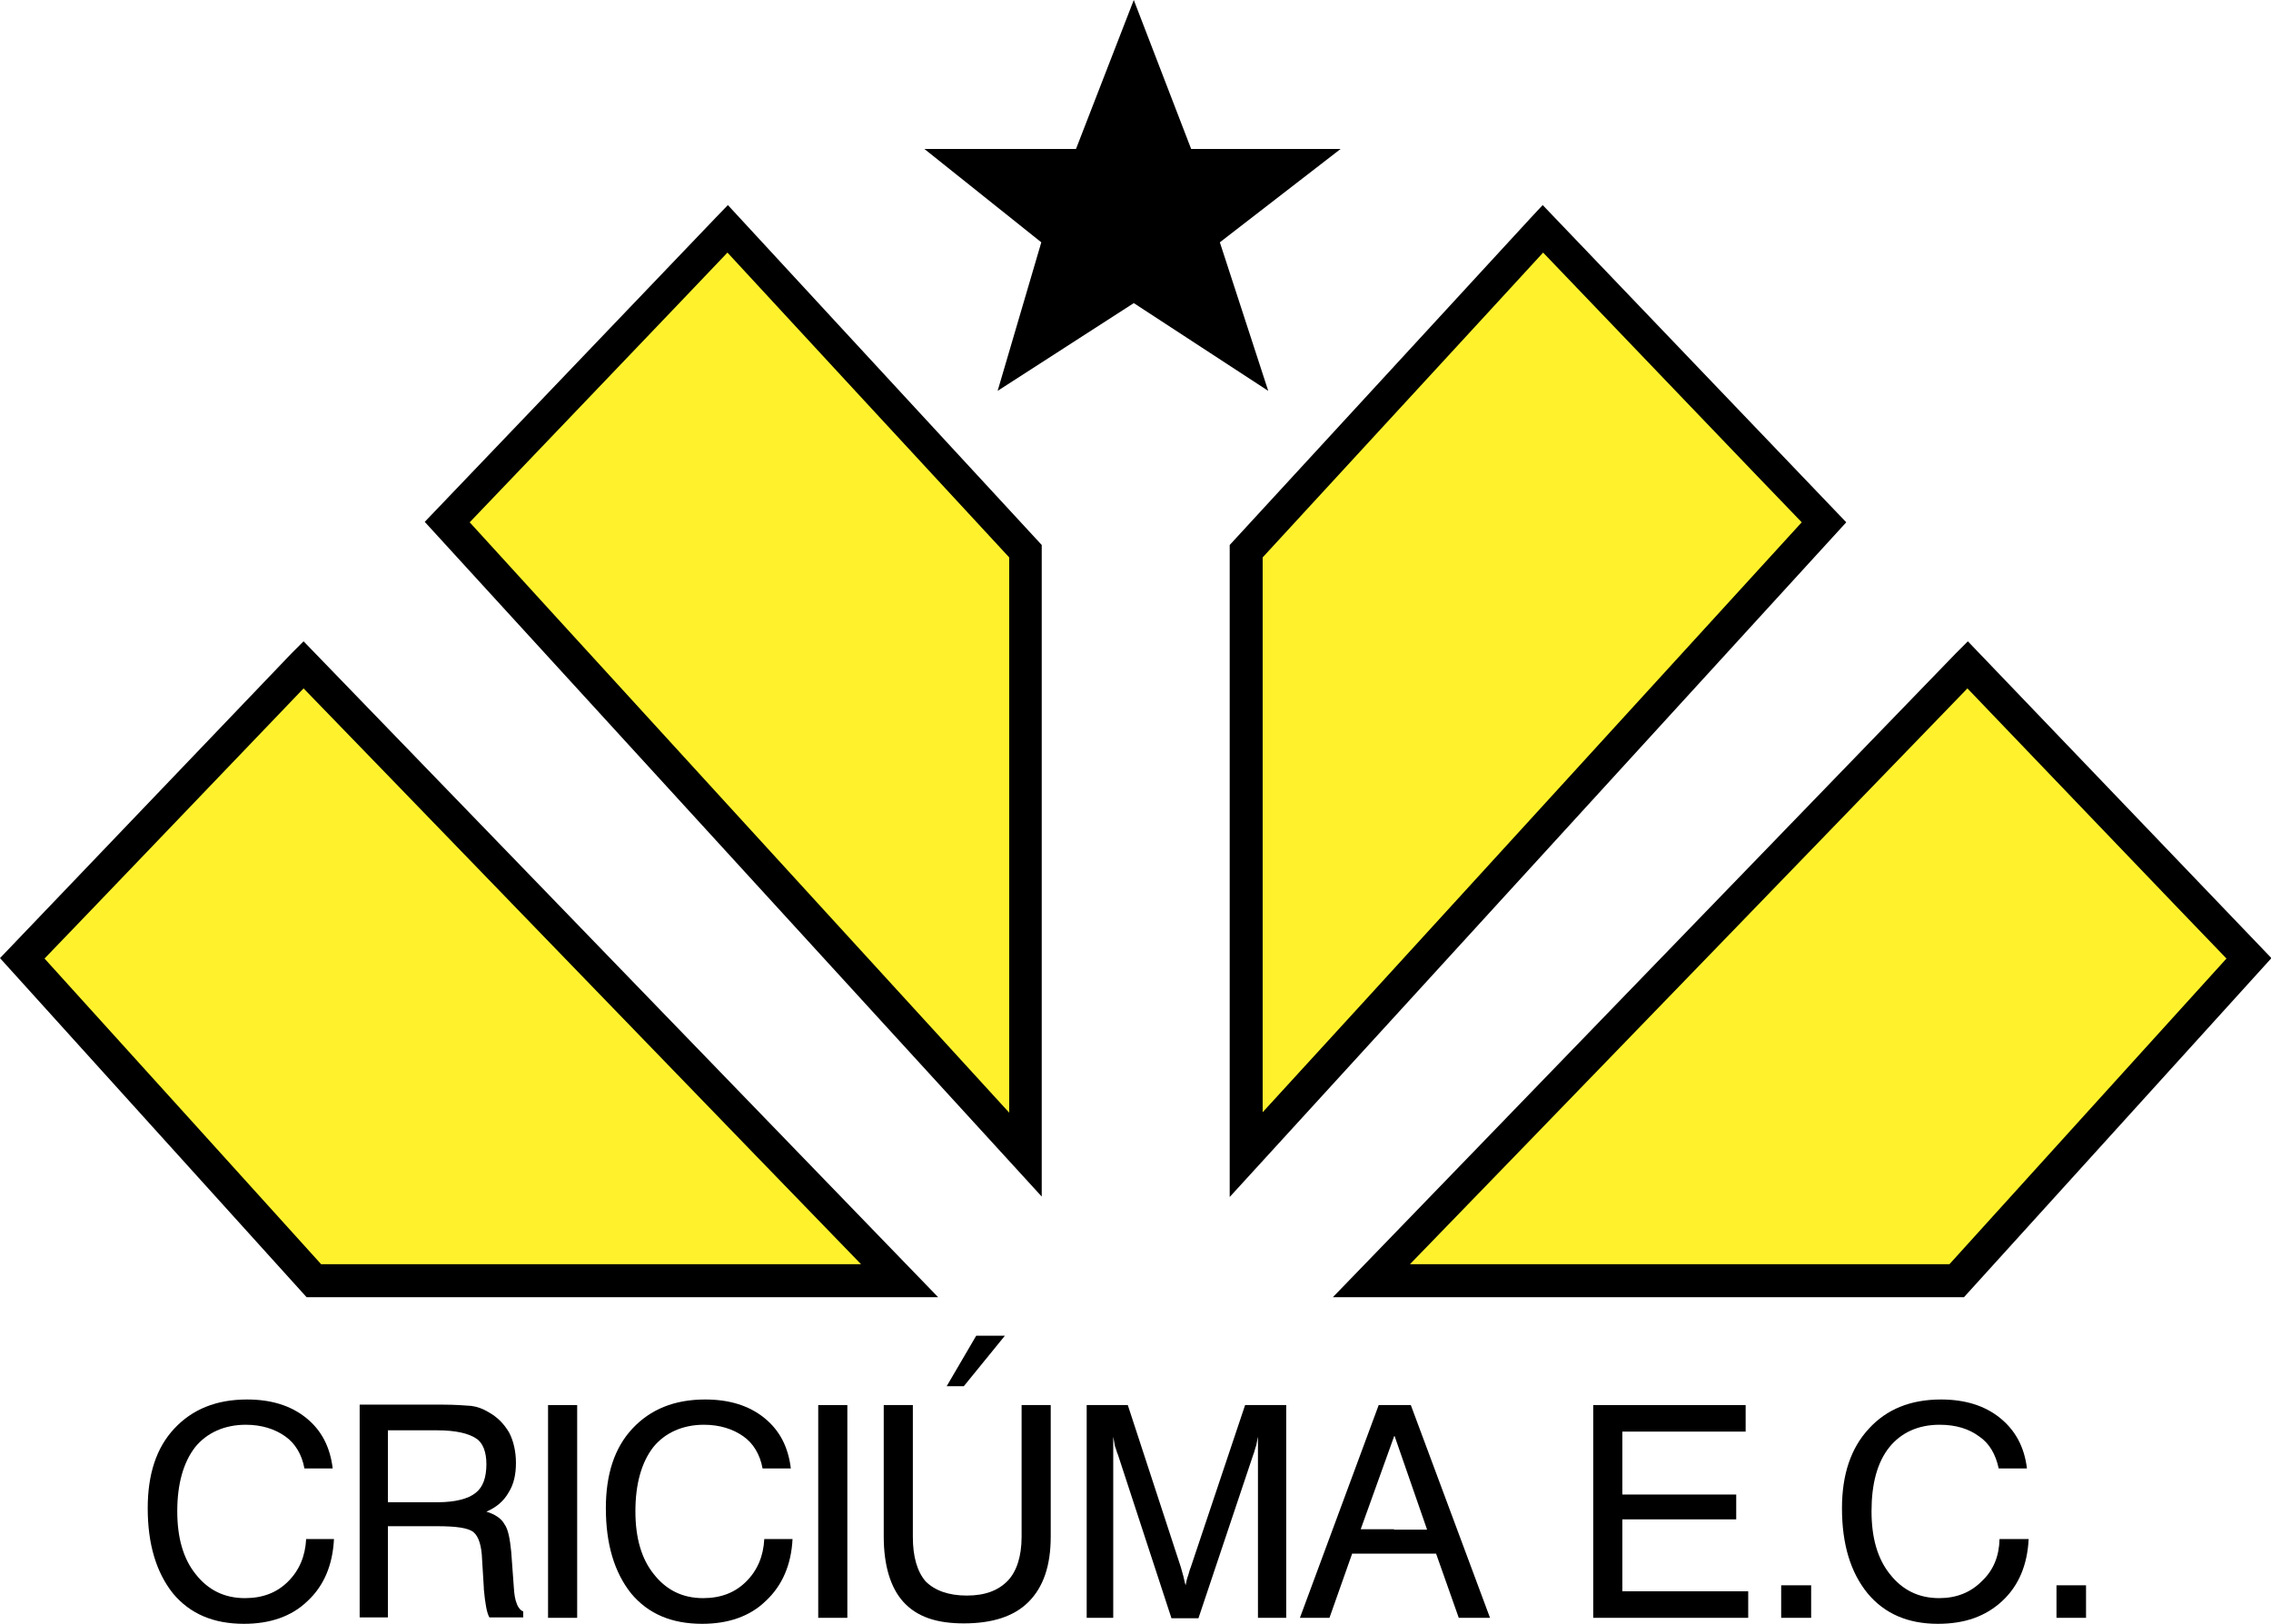
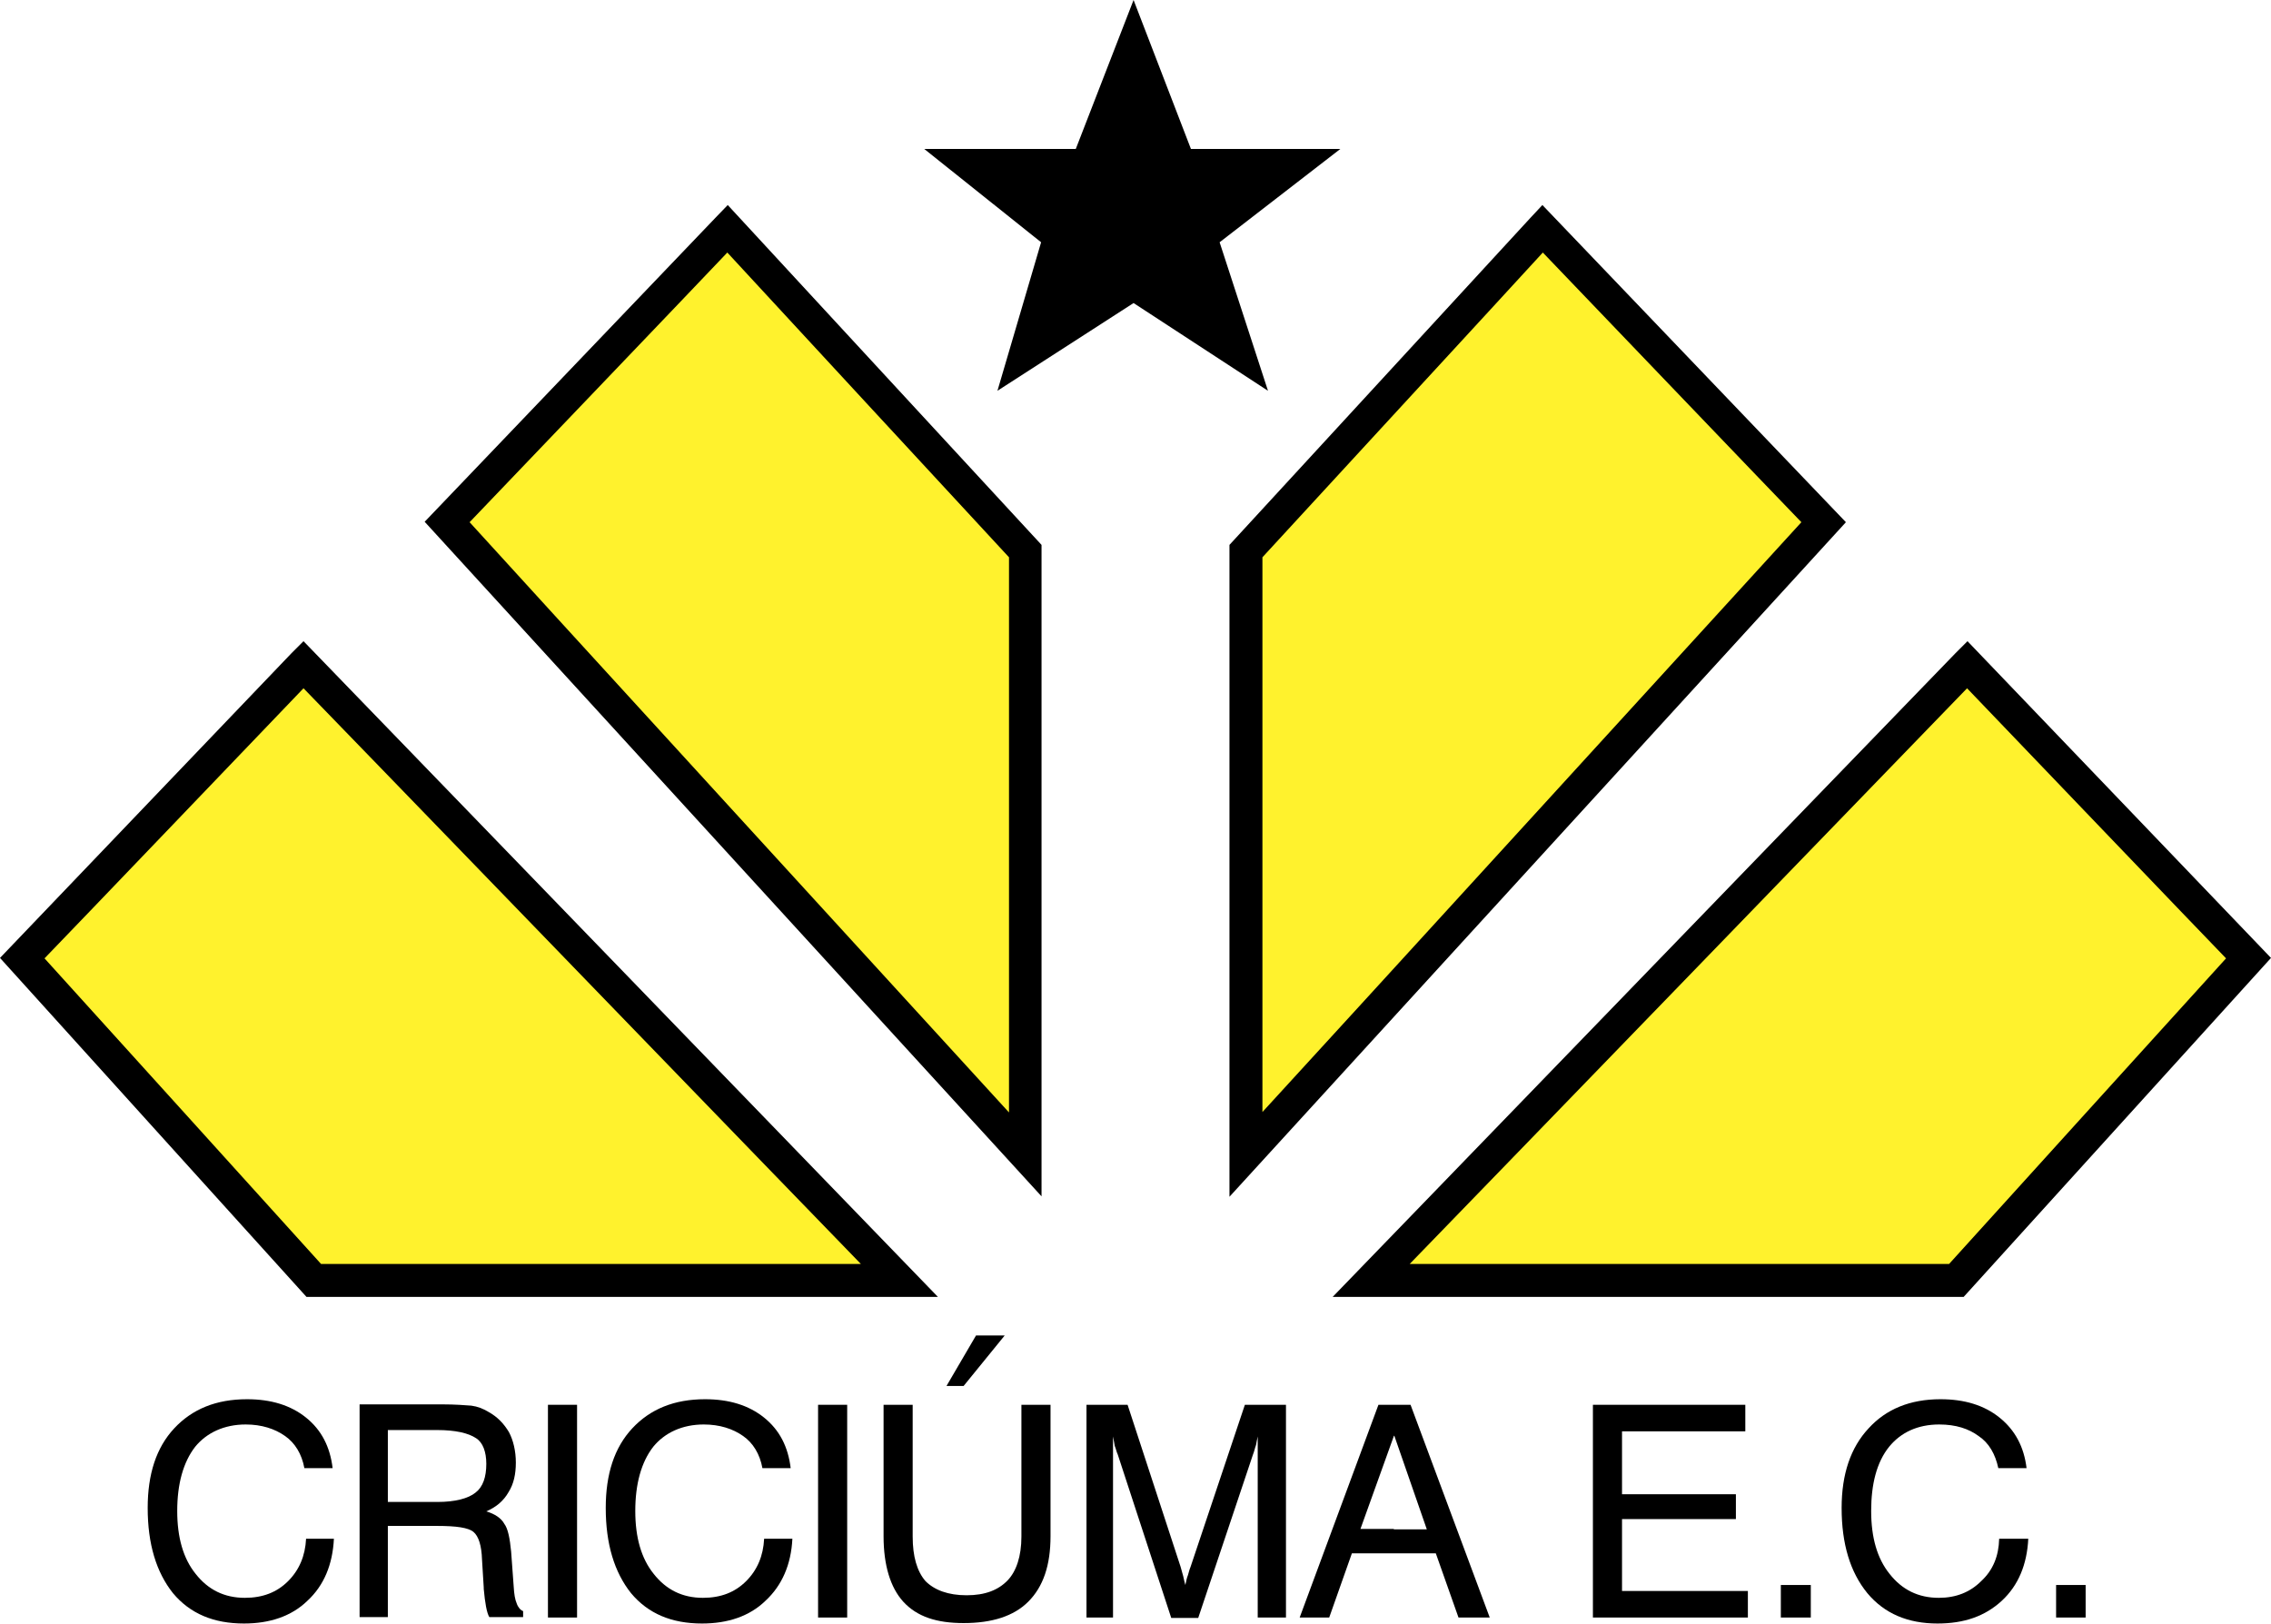
- <svg xmlns="http://www.w3.org/2000/svg" version="1.1" id="Layer_1" x="0px" y="0px" viewBox="-40 207.8 530.4 379.2" style="enable-background:new -40 207.8 530.4 379.2;" xml:space="preserve">
-   <style type="text/css">
- 	.st0{fill:#FFF22D;}
- </style>
+ <svg xmlns="http://www.w3.org/2000/svg" version="1.1" id="Layer_1" x="0px" y="0px" viewBox="-80 415.6 530.5 379.3" enable-background="new -80 415.6 530.5 379.3" xml:space="preserve">
  <g>
-     <polygon class="st0" points="251.1,336.6 251.1,477.6 386,329.8 320.3,261.3  " />
-     <path d="M317.5,258.7l-70.3,76.4v152.3l144-157.6l-70.9-74.1L317.5,258.7L317.5,258.7z M320.4,266.8L320.4,266.8   c5,5.2,56,58.5,60.4,63c-4.4,4.8-114.1,125-125.9,137.8c0-16.8,0-126.9,0-129.6C256.7,336,315.4,272.3,320.4,266.8L320.4,266.8z" />
-     <polygon class="st0" points="280.3,506.9 416.9,506.9 485.2,431.6 419.5,363.1  " />
-     <path d="M416.8,360.4L271.3,510.8h147.4l71.8-79.2l-70.9-74L416.8,360.4L416.8,360.4z M419.5,368.6L419.5,368.6   c4.8,5,56.1,58.6,60.5,63.1c-4.4,4.8-62.6,69.1-64.7,71.4c-3.1,0-110.5,0-126,0C300.5,491.6,414.5,373.8,419.5,368.6L419.5,368.6z" />
-     <polygon class="st0" points="199.5,336.6 199.5,477.6 64.4,329.8 129.9,261.3  " />
-     <path d="M127.2,258.6l-68,71.1l144.1,157.6V335.1L130,255.7L127.2,258.6L127.2,258.6z M129.9,266.8L129.9,266.8   c5,5.4,63.9,69.2,65.8,71.2c0,2.7,0,112.8,0,129.7c-11.8-12.9-121.6-133-126-137.9C74,325.3,125,272,129.9,266.8L129.9,266.8z" />
-     <polygon class="st0" points="170.1,506.9 33.3,506.9 -34.8,431.6 30.9,363.1  " />
-     <path d="M28.1,360.4L-40,431.6l71.6,79.2h147.5L30.9,357.6L28.1,360.4L28.1,360.4z M30.9,368.6L30.9,368.6   c5.1,5.2,119,123,130.2,134.5c-15.5,0-123,0-126.1,0c-2.1-2.3-60.2-66.6-64.6-71.4C-25.2,427.2,26.1,373.6,30.9,368.6L30.9,368.6z" />
-     <path d="M285.6,536H282l-18.4,49.7h6.9l5.3-15h9.8h9.8l5.3,15h7.3L289.5,536H285.6L285.6,536z M285.6,565L285.6,565h-7.8l7.8-21.7   l0.1-0.1l7.6,21.9H285.6L285.6,565z" />
-     <path d="M422.8,577.2c-2.6,2.6-5.9,3.9-9.9,3.9c-4.8,0-8.6-1.9-11.5-5.6c-2.9-3.6-4.3-8.5-4.3-14.7c0-6.3,1.3-11.4,4.2-15   c2.7-3.3,6.6-5.2,11.7-5.2c3.9,0,6.9,1,9.2,2.7c2.4,1.6,3.9,4.2,4.6,7.5h6.6c-0.6-5-2.7-8.9-6.3-11.8c-3.6-2.9-8.2-4.3-13.8-4.3   c-7.1,0-12.7,2.3-16.8,6.8c-4.2,4.5-6.3,10.7-6.3,18.6c0,8.4,2,15,6,19.9c4,4.8,9.5,7.1,16.4,7.1c6.2,0,11.1-1.7,15-5.3   c3.9-3.6,5.9-8.5,6.2-14.5H427C426.9,571.3,425.6,574.6,422.8,577.2L422.8,577.2z" />
-     <polygon points="440.3,578.1 440.3,585.7 447.2,585.7 447.2,578.1  " />
-     <polygon points="338.9,562.7 365.5,562.7 365.5,556.9 338.9,556.9 338.9,542.2 367.7,542.2 367.7,536 332.1,536 332.1,585.7    368.3,585.7 368.3,579.5 338.9,579.5  " />
-     <polygon points="376,585.7 383,585.7 383,578.1 376,578.1  " />
-     <polygon points="194.7,519.8 188,519.8 181.1,531.6 185.1,531.6  " />
-     <path d="M80.7,582.4c-0.4-0.9-0.6-2.2-0.7-3.9l-0.6-8.2c-0.3-3-0.7-5.3-1.6-6.5c-0.7-1.3-2.2-2.3-4.2-2.9c2.3-1,4-2.4,5.2-4.5   c1.2-1.9,1.7-4.2,1.7-6.9c0-2.7-0.6-5.2-1.6-7.1c-1.2-2-2.7-3.6-4.9-4.8c-1.2-0.7-2.4-1.2-3.9-1.4c-1.4-0.1-3.7-0.3-6.9-0.3h-1.2   H44v49.7h6.6v-21.3h10.9c0.1,0,0.3,0,0.6,0c4.5,0,7.3,0.4,8.5,1.4c1.2,1,1.9,3.2,2,6.5l0.4,6.5c0,0,0,0.1,0,0.3   c0.3,3.3,0.7,5.6,1.3,6.6h7.9v-1.4C81.6,584,81,583.3,80.7,582.4L80.7,582.4z M71.1,556.5L71.1,556.5c-1.7,1.4-4.8,2.2-8.9,2.2   H50.6v-16.8h11.5c4.3,0,7.3,0.7,9.1,1.9c1.6,1,2.4,3.2,2.4,6C73.6,552.9,72.8,555.2,71.1,556.5L71.1,556.5z" />
-     <polygon points="88,585.7 94.8,585.7 94.8,536 88,536  " />
-     <path d="M238.1,573.9c-0.3,0.7-0.4,1.3-0.6,1.9c-0.3,0.7-0.4,1.4-0.6,2.3c-0.1-0.4-0.3-1-0.4-1.6c-0.1-0.6-0.4-1.4-0.7-2.6   L223.4,536h-9.6v49.7h6.2v-42.3c0.1,0.7,0.3,1.4,0.4,2.2c0.3,0.7,0.4,1.4,0.7,2l12.5,38.2h6.3l12.8-38.2c0.3-0.7,0.4-1.4,0.7-2.2   c0.1-0.7,0.3-1.4,0.4-2v42.3h6.6V536h-9.6L238.1,573.9L238.1,573.9z" />
-     <path d="M134.3,577.2c-2.6,2.6-5.9,3.9-10.1,3.9c-4.8,0-8.6-1.9-11.5-5.6c-2.9-3.6-4.3-8.5-4.3-14.7c0-6.3,1.4-11.4,4.2-15   c2.7-3.3,6.8-5.2,11.8-5.2c3.7,0,6.8,1,9.2,2.7c2.3,1.6,3.9,4.2,4.5,7.5h6.6c-0.6-5-2.6-8.9-6.2-11.8c-3.6-2.9-8.2-4.3-13.8-4.3   c-7.2,0-12.8,2.3-17,6.8c-4.2,4.5-6.2,10.7-6.2,18.6c0,8.4,2,15,5.9,19.9c4,4.8,9.5,7.1,16.6,7.1c6,0,11.1-1.7,14.8-5.3   c3.9-3.6,6-8.5,6.3-14.5h-6.6C138.3,571.3,136.9,574.6,134.3,577.2L134.3,577.2z" />
-     <path d="M198.6,566.8c0,4.6-1.2,8.1-3.2,10.2c-2.2,2.3-5.3,3.5-9.6,3.5c-4.3,0-7.5-1.2-9.6-3.3c-2-2.3-3-5.8-3-10.4V536h-6.8v30.7   c0,6.8,1.6,12,4.6,15.3c3.2,3.5,7.8,5,14.1,5c6.6,0,11.7-1.6,15.1-5c3.5-3.5,5.2-8.5,5.2-15.3V536h-6.8L198.6,566.8L198.6,566.8z" />
-     <polygon points="151.1,585.7 157.9,585.7 157.9,536 151.1,536  " />
-     <path d="M27.3,577.2c-2.6,2.6-5.9,3.9-10.1,3.9c-4.8,0-8.6-1.9-11.5-5.6c-2.9-3.6-4.3-8.5-4.3-14.7c0-6.3,1.4-11.4,4.2-15   c2.7-3.3,6.8-5.2,11.8-5.2c3.7,0,6.8,1,9.2,2.7c2.3,1.6,3.9,4.2,4.5,7.5h6.6c-0.6-5-2.6-8.9-6.2-11.8c-3.6-2.9-8.2-4.3-13.8-4.3   c-7.2,0-12.8,2.3-17,6.8c-4.2,4.5-6.2,10.7-6.2,18.6c0,8.4,2,15,5.9,19.9c4,4.8,9.5,7.1,16.6,7.1c6,0,11.1-1.7,14.8-5.3   c3.9-3.6,5.9-8.5,6.2-14.5h-6.5C31.3,571.3,29.9,574.6,27.3,577.2L27.3,577.2z" />
-     <polygon points="203.2,264.4 193,299.1 224.8,278.6 256.2,299.1 244.9,264.4 273.1,242.6 238.2,242.6 224.8,207.8 211.3,242.6    175.9,242.6  " />
+     <polygon fill="#FFF22D" points="211.1,544.4 211.1,685.4 346,537.6 280.3,469.1  " />
+     <path d="M277.5,466.5l-70.3,76.4v152.3l144-157.6l-70.9-74.1L277.5,466.5L277.5,466.5z M280.4,474.6L280.4,474.6   c5,5.2,56,58.5,60.4,63c-4.4,4.8-114.1,125-125.9,137.8c0-16.8,0-126.9,0-129.6C216.7,543.8,275.4,480.1,280.4,474.6L280.4,474.6z" />
+     <polygon fill="#FFF22D" points="240.3,714.7 376.9,714.7 445.2,639.4 379.5,570.9  " />
+     <path d="M376.8,568.2L231.3,718.6h147.4l71.8-79.2l-70.9-74L376.8,568.2L376.8,568.2z M379.5,576.4L379.5,576.4   c4.8,5,56.1,58.6,60.5,63.1c-4.4,4.8-62.6,69.1-64.7,71.4c-3.1,0-110.5,0-126,0C260.5,699.4,374.5,581.6,379.5,576.4L379.5,576.4z" />
+     <polygon fill="#FFF22D" points="159.5,544.4 159.5,685.4 24.4,537.6 89.9,469.1  " />
+     <path d="M87.2,466.4l-68,71.1l144.1,157.6V542.9L90,463.5L87.2,466.4L87.2,466.4z M89.9,474.6L89.9,474.6   c5,5.4,63.9,69.2,65.8,71.2c0,2.7,0,112.8,0,129.7c-11.8-12.9-121.6-133-126-137.9C34,533.1,85,479.8,89.9,474.6L89.9,474.6z" />
+     <polygon fill="#FFF22D" points="130.1,714.7 -6.7,714.7 -74.8,639.4 -9.1,570.9  " />
+     <path d="M-11.9,568.2L-80,639.4l71.6,79.2h147.5L-9.1,565.4L-11.9,568.2L-11.9,568.2z M-9.1,576.4L-9.1,576.4   c5.1,5.2,119,123,130.2,134.5c-15.5,0-123,0-126.1,0c-2.1-2.3-60.2-66.6-64.6-71.4C-65.2,635-13.9,581.4-9.1,576.4L-9.1,576.4z" />
+     <path d="M245.6,743.8H242l-18.4,49.7h6.9l5.3-15h9.8h9.8l5.3,15h7.3l-18.5-49.7H245.6L245.6,743.8z M245.6,772.8L245.6,772.8h-7.8   l7.8-21.7l0.1-0.1l7.6,21.9h-7.7V772.8z" />
+     <path d="M382.8,785c-2.6,2.6-5.9,3.9-9.9,3.9c-4.8,0-8.6-1.9-11.5-5.6c-2.9-3.6-4.3-8.5-4.3-14.7c0-6.3,1.3-11.4,4.2-15   c2.7-3.3,6.6-5.2,11.7-5.2c3.9,0,6.9,1,9.2,2.7c2.4,1.6,3.9,4.2,4.6,7.5h6.6c-0.6-5-2.7-8.9-6.3-11.8c-3.6-2.9-8.2-4.3-13.8-4.3   c-7.1,0-12.7,2.3-16.8,6.8c-4.2,4.5-6.3,10.7-6.3,18.6c0,8.4,2,15,6,19.9c4,4.8,9.5,7.1,16.4,7.1c6.2,0,11.1-1.7,15-5.3   s5.9-8.5,6.2-14.5H387C386.9,779.1,385.6,782.4,382.8,785L382.8,785z" />
+     <polygon points="400.3,785.9 400.3,793.5 407.2,793.5 407.2,785.9  " />
+     <polygon points="298.9,770.5 325.5,770.5 325.5,764.7 298.9,764.7 298.9,750 327.7,750 327.7,743.8 292.1,743.8 292.1,793.5    328.3,793.5 328.3,787.3 298.9,787.3  " />
+     <polygon points="336,793.5 343,793.5 343,785.9 336,785.9  " />
+     <polygon points="154.7,727.6 148,727.6 141.1,739.4 145.1,739.4  " />
+     <path d="M40.7,790.2c-0.4-0.9-0.6-2.2-0.7-3.9l-0.6-8.2c-0.3-3-0.7-5.3-1.6-6.5c-0.7-1.3-2.2-2.3-4.2-2.9c2.3-1,4-2.4,5.2-4.5   c1.2-1.9,1.7-4.2,1.7-6.9s-0.6-5.2-1.6-7.1c-1.2-2-2.7-3.6-4.9-4.8c-1.2-0.7-2.4-1.2-3.9-1.4c-1.4-0.1-3.7-0.3-6.9-0.3H22H4v49.7   h6.6v-21.3h10.9c0.1,0,0.3,0,0.6,0c4.5,0,7.3,0.4,8.5,1.4s1.9,3.2,2,6.5l0.4,6.5c0,0,0,0.1,0,0.3c0.3,3.3,0.7,5.6,1.3,6.6h7.9V792   C41.6,791.8,41,791.1,40.7,790.2L40.7,790.2z M31.1,764.3L31.1,764.3c-1.7,1.4-4.8,2.2-8.9,2.2H10.6v-16.8h11.5   c4.3,0,7.3,0.7,9.1,1.9c1.6,1,2.4,3.2,2.4,6C33.6,760.7,32.8,763,31.1,764.3L31.1,764.3z" />
+     <polygon points="48,793.5 54.8,793.5 54.8,743.8 48,743.8  " />
+     <path d="M198.1,781.7c-0.3,0.7-0.4,1.3-0.6,1.9c-0.3,0.7-0.4,1.4-0.6,2.3c-0.1-0.4-0.3-1-0.4-1.6c-0.1-0.6-0.4-1.4-0.7-2.6   l-12.4-37.9h-9.6v49.7h6.2v-42.3c0.1,0.7,0.3,1.4,0.4,2.2c0.3,0.7,0.4,1.4,0.7,2l12.5,38.2h6.3l12.8-38.2c0.3-0.7,0.4-1.4,0.7-2.2   c0.1-0.7,0.3-1.4,0.4-2v42.3h6.6v-49.7h-9.6L198.1,781.7L198.1,781.7z" />
+     <path d="M94.3,785c-2.6,2.6-5.9,3.9-10.1,3.9c-4.8,0-8.6-1.9-11.5-5.6c-2.9-3.6-4.3-8.5-4.3-14.7c0-6.3,1.4-11.4,4.2-15   c2.7-3.3,6.8-5.2,11.8-5.2c3.7,0,6.8,1,9.2,2.7c2.3,1.6,3.9,4.2,4.5,7.5h6.6c-0.6-5-2.6-8.9-6.2-11.8c-3.6-2.9-8.2-4.3-13.8-4.3   c-7.2,0-12.8,2.3-17,6.8s-6.2,10.7-6.2,18.6c0,8.4,2,15,5.9,19.9c4,4.8,9.5,7.1,16.6,7.1c6,0,11.1-1.7,14.8-5.3   c3.9-3.6,6-8.5,6.3-14.5h-6.6C98.3,779.1,96.9,782.4,94.3,785L94.3,785z" />
+     <path d="M158.6,774.6c0,4.6-1.2,8.1-3.2,10.2c-2.2,2.3-5.3,3.5-9.6,3.5s-7.5-1.2-9.6-3.3c-2-2.3-3-5.8-3-10.4v-30.8h-6.8v30.7   c0,6.8,1.6,12,4.6,15.3c3.2,3.5,7.8,5,14.1,5c6.6,0,11.7-1.6,15.1-5c3.5-3.5,5.2-8.5,5.2-15.3v-30.7h-6.8V774.6L158.6,774.6z" />
+     <polygon points="111.1,793.5 117.9,793.5 117.9,743.8 111.1,743.8  " />
+     <path d="M-12.7,785c-2.6,2.6-5.9,3.9-10.1,3.9c-4.8,0-8.6-1.9-11.5-5.6c-2.9-3.6-4.3-8.5-4.3-14.7c0-6.3,1.4-11.4,4.2-15   c2.7-3.3,6.8-5.2,11.8-5.2c3.7,0,6.8,1,9.2,2.7c2.3,1.6,3.9,4.2,4.5,7.5h6.6c-0.6-5-2.6-8.9-6.2-11.8c-3.6-2.9-8.2-4.3-13.8-4.3   c-7.2,0-12.8,2.3-17,6.8s-6.2,10.7-6.2,18.6c0,8.4,2,15,5.9,19.9c4,4.8,9.5,7.1,16.6,7.1c6,0,11.1-1.7,14.8-5.3   c3.9-3.6,5.9-8.5,6.2-14.5h-6.5C-8.7,779.1-10.1,782.4-12.7,785L-12.7,785z" />
+     <polygon points="163.2,472.2 153,506.9 184.8,486.4 216.2,506.9 204.9,472.2 233.1,450.4 198.2,450.4 184.8,415.6 171.3,450.4    135.9,450.4  " />
  </g>
</svg>
